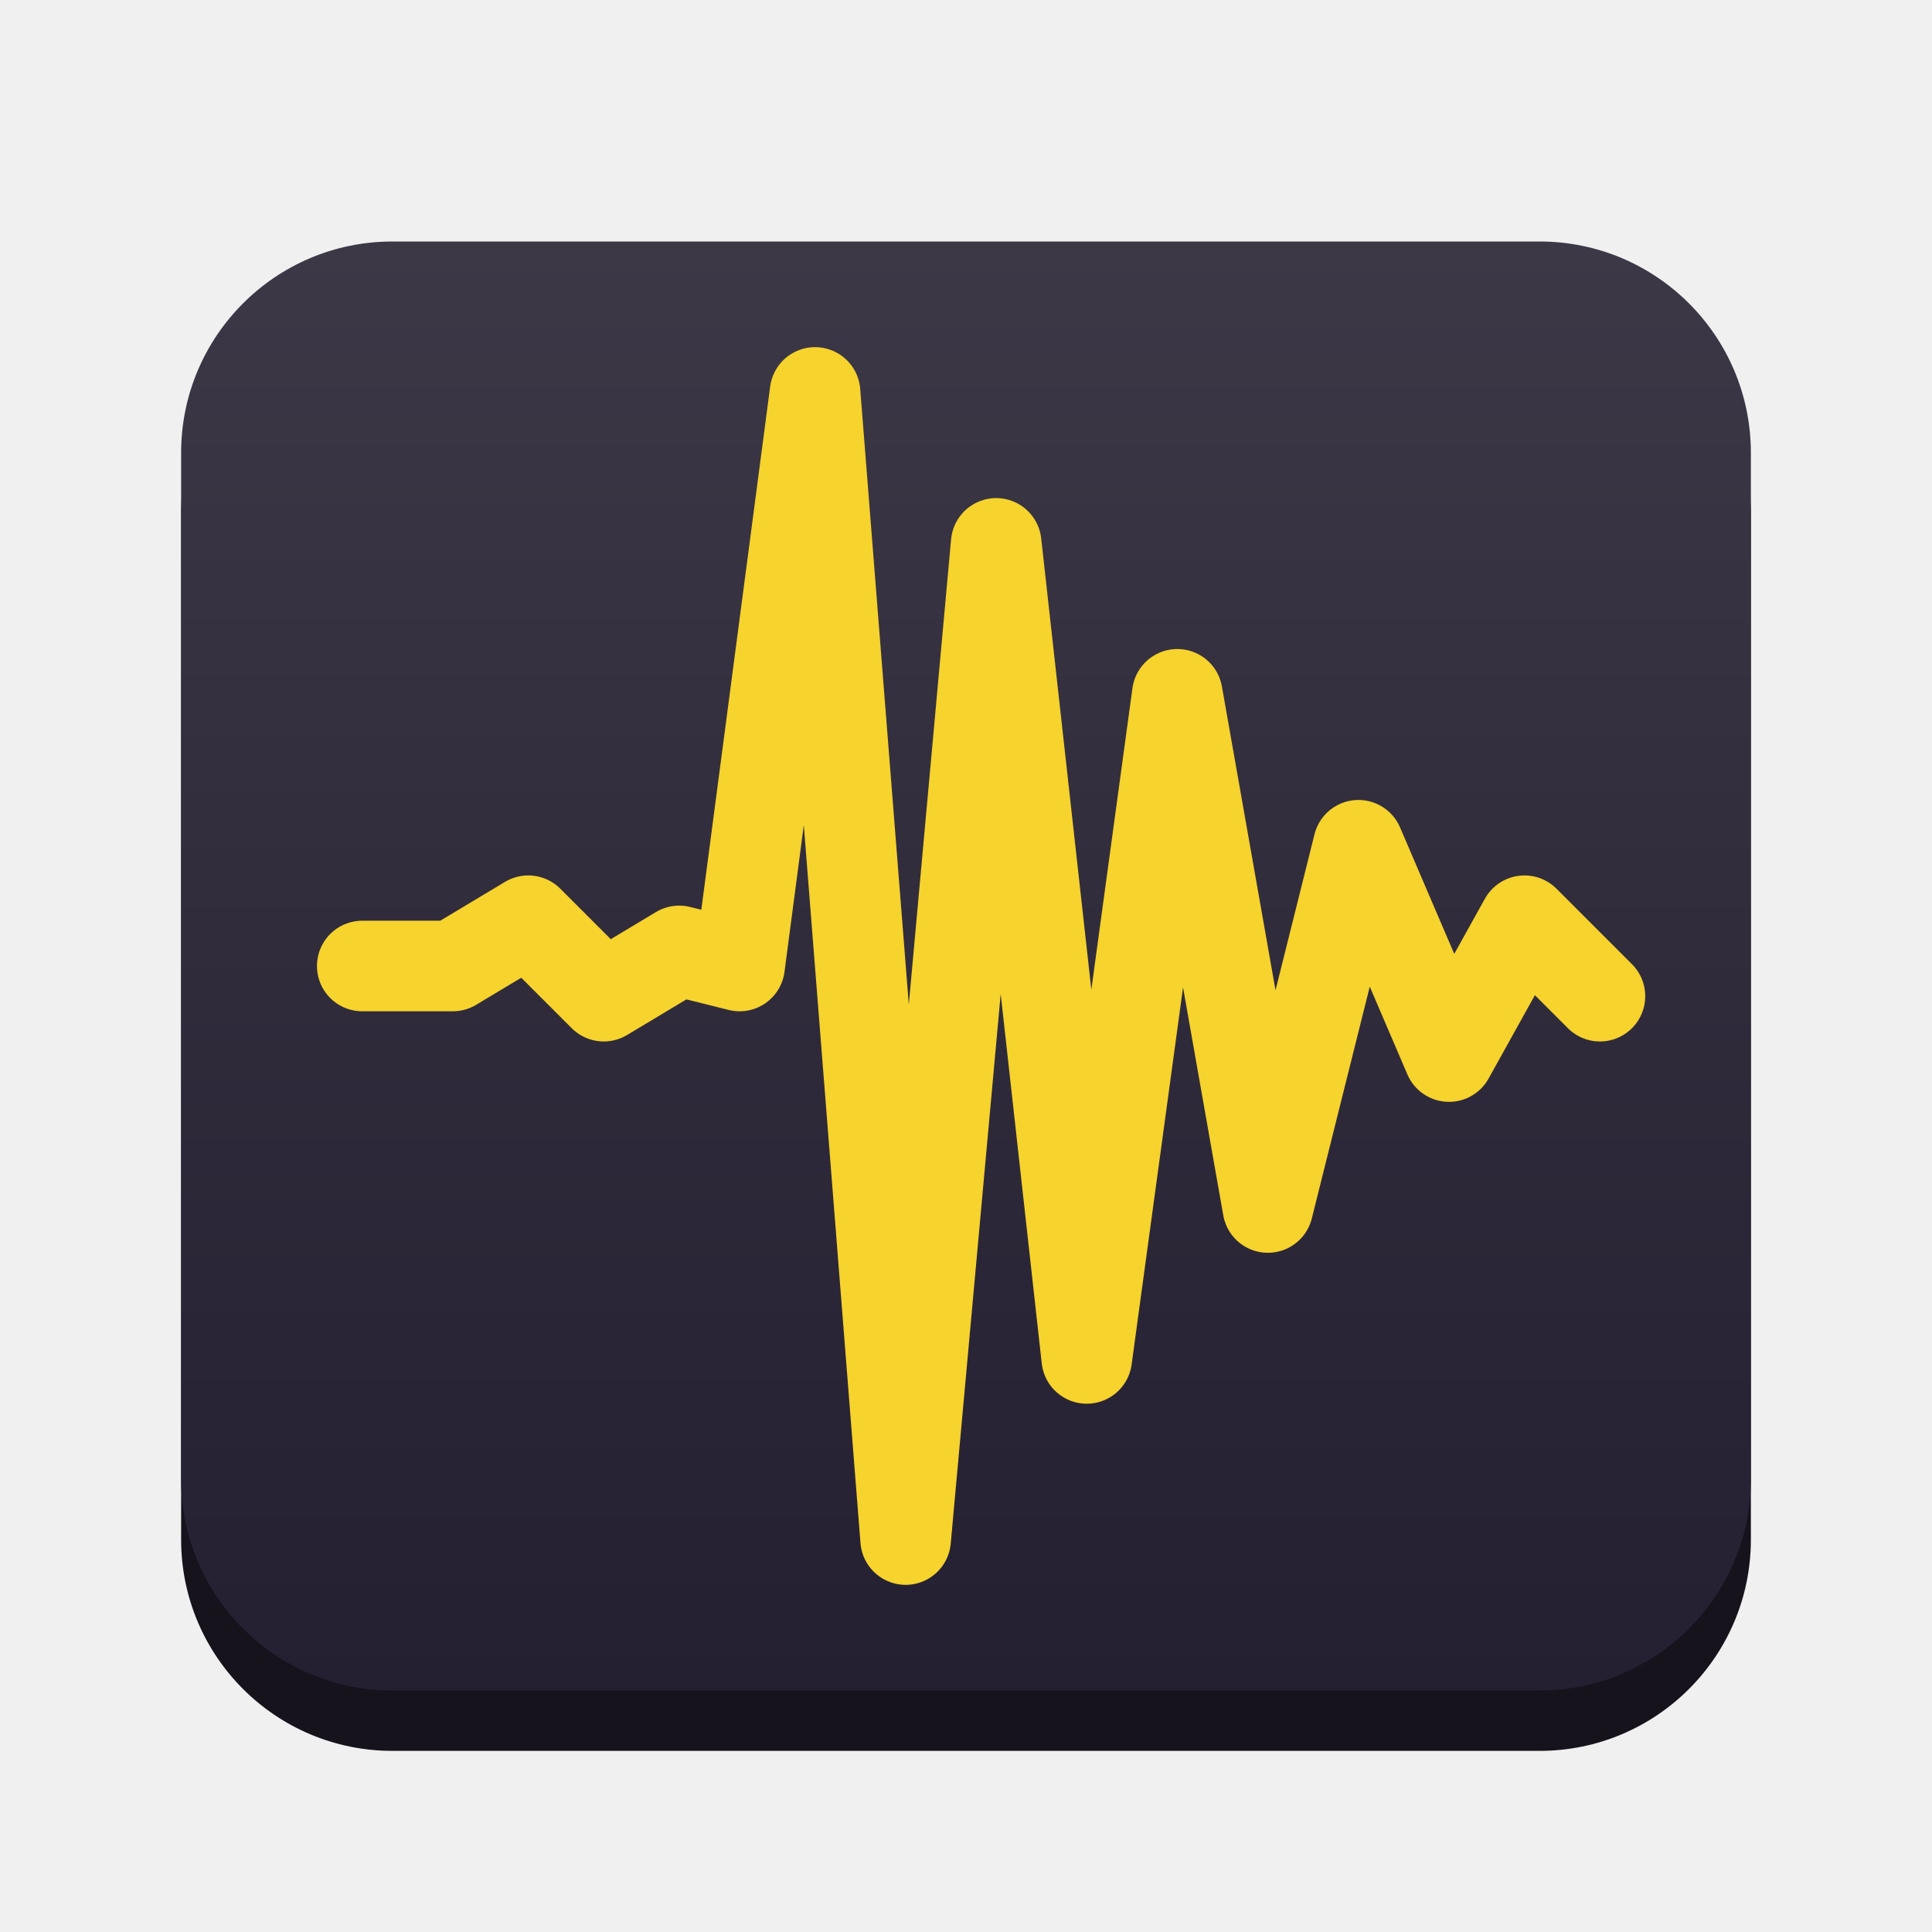
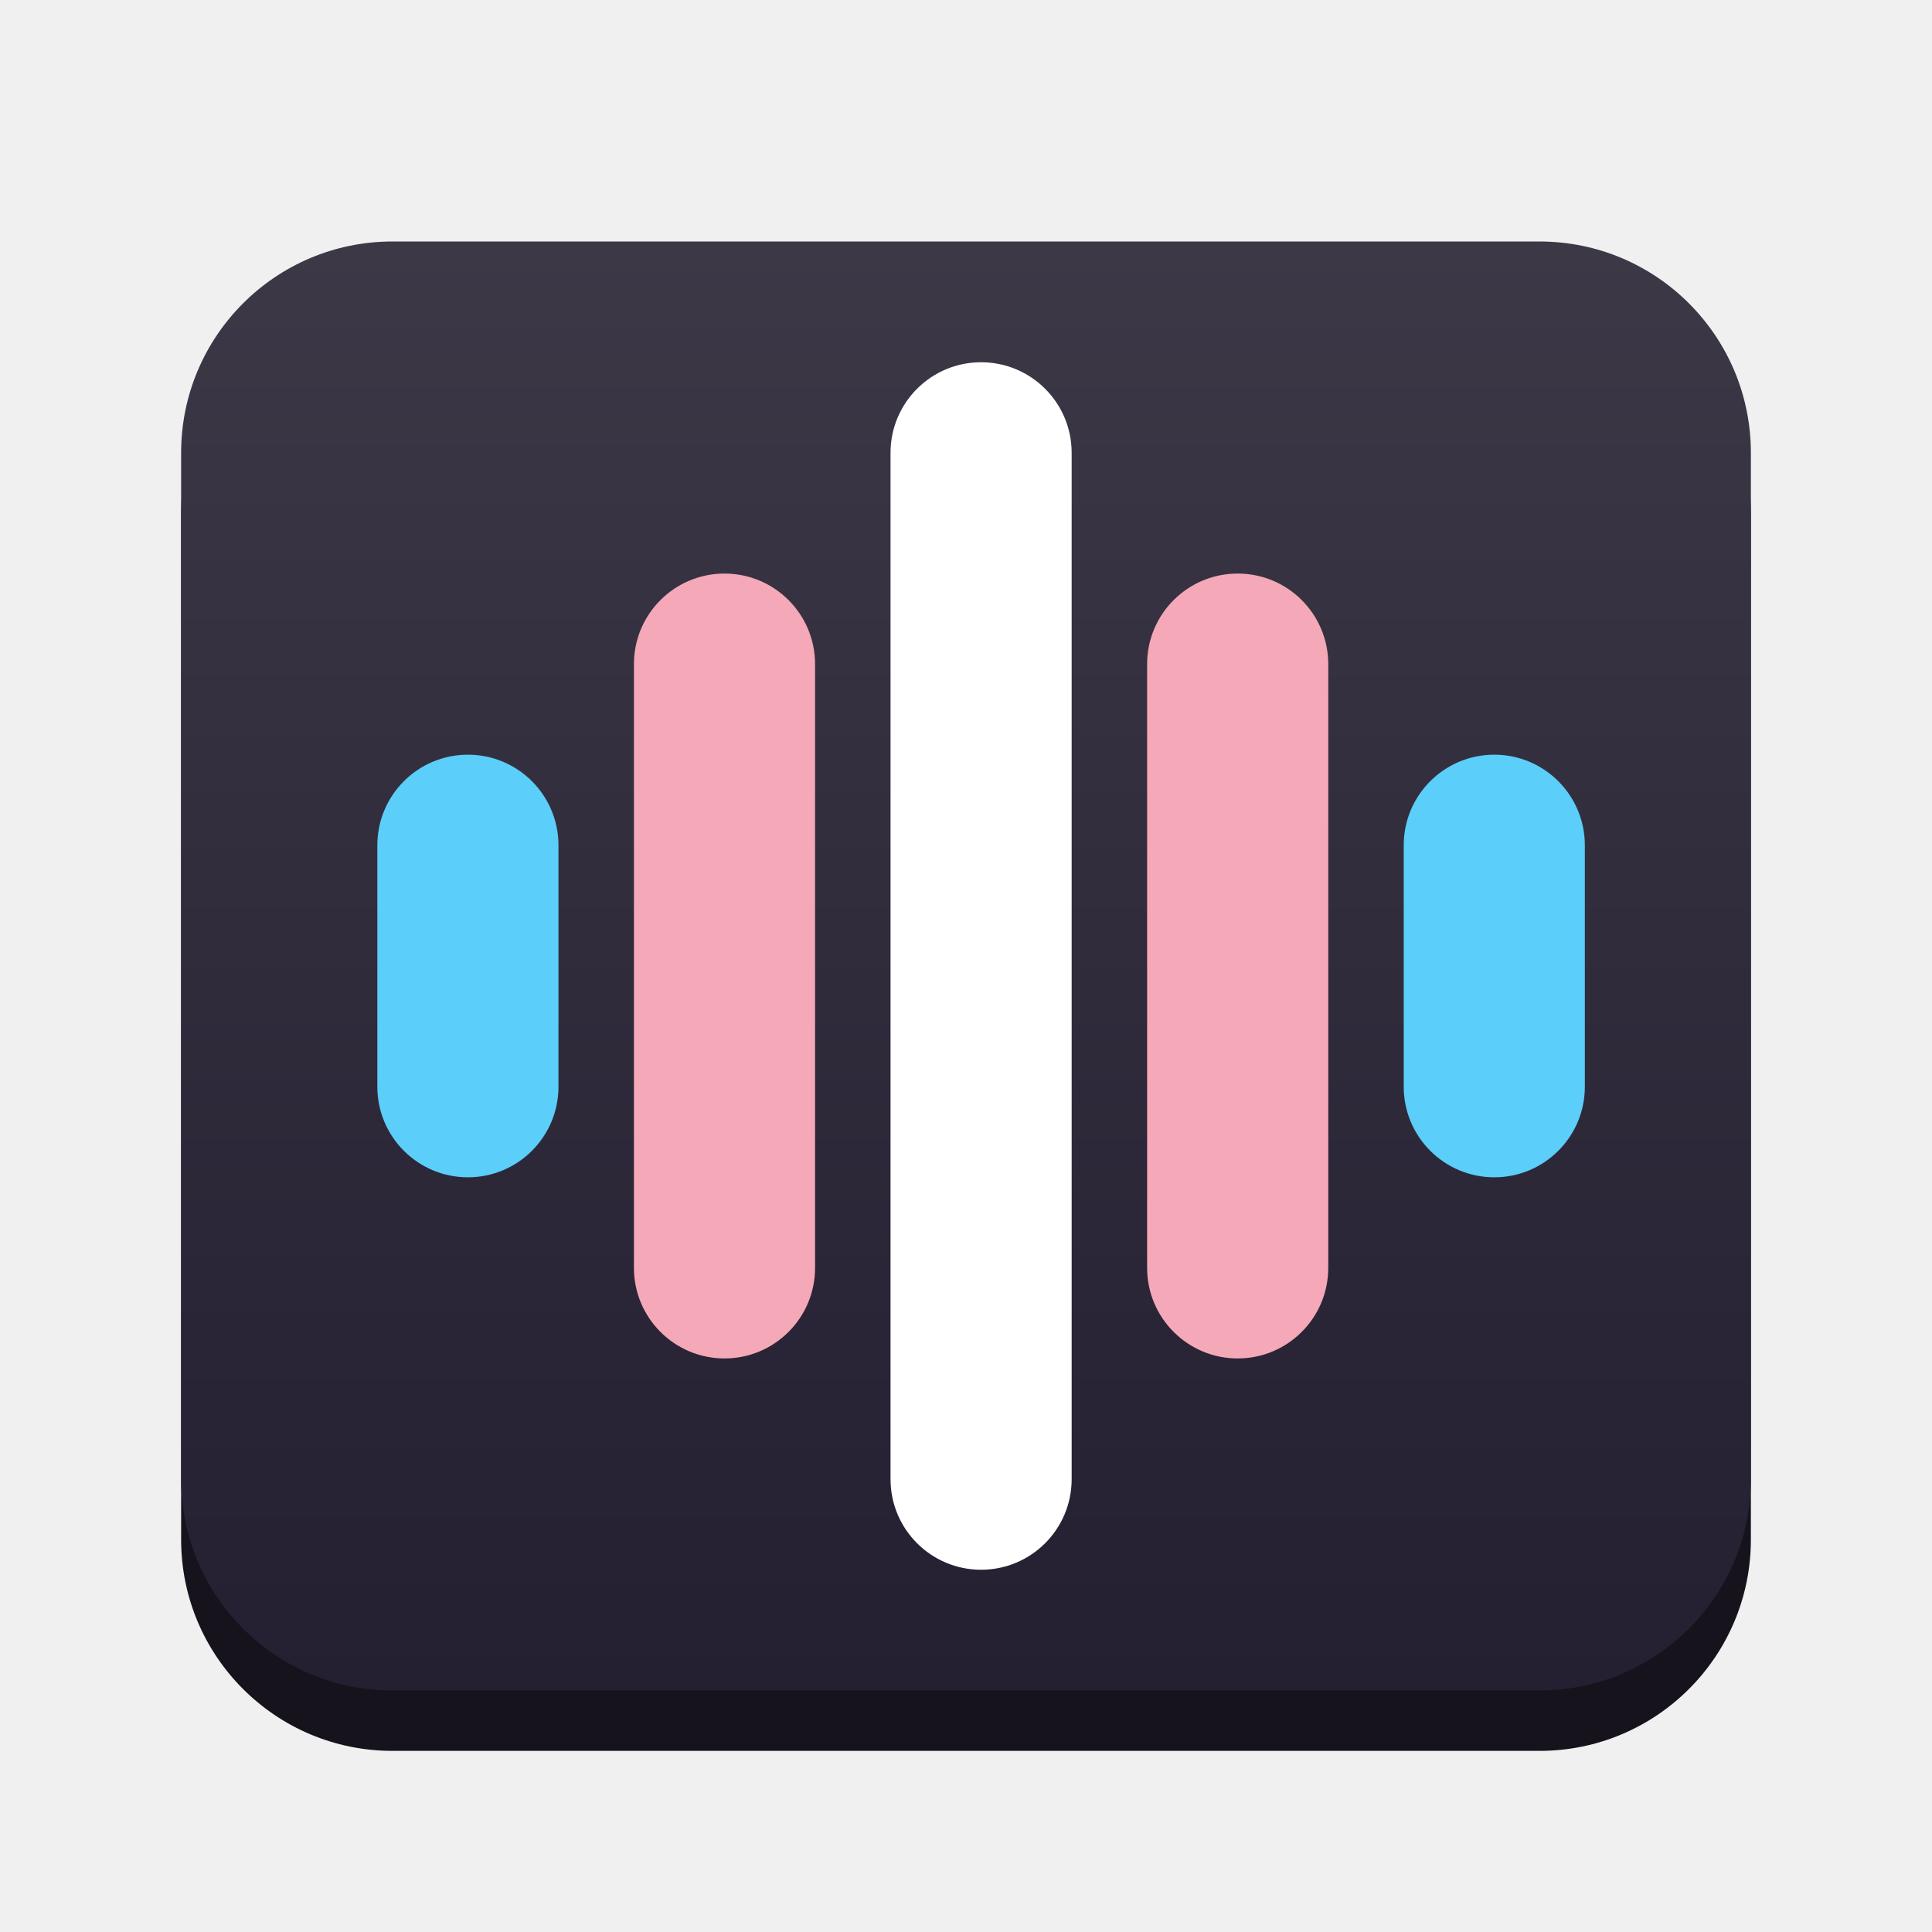
<svg xmlns="http://www.w3.org/2000/svg" width="128" height="128" viewBox="0 0 128 128">
  <defs>
    <linearGradient id="plate" x1="0" y1="0" x2="0" y2="1">
      <stop offset="0" stop-color="#3d3846" />
      <stop offset="1" stop-color="#241f31" />
    </linearGradient>
  </defs>
  <rect x="12" y="20" width="104" height="96" rx="14" fill="#16131d" />
  <rect x="12" y="16" width="104" height="96" rx="14" fill="url(#plate)" />
-   <path d="M24 64H30L35 61L40 66L45 63L49 64L54 26L60 102L66 36L72 90L78 46L84 80L90 56L96 70L101 61L106 66" fill="none" stroke="#f6d32d" stroke-width="6" stroke-linecap="round" stroke-linejoin="round" />
+   <rect x="25" y="50" width="12" height="28" rx="6" fill="#5bcefa" />
+   <rect x="42" y="38" width="12" height="52" rx="6" fill="#f5a9b8" />
+   <rect x="59" y="24" width="12" height="80" rx="6" fill="#ffffff" />
+   <rect x="76" y="38" width="12" height="52" rx="6" fill="#f5a9b8" />
+   <rect x="93" y="50" width="12" height="28" rx="6" fill="#5bcefa" />
</svg>
